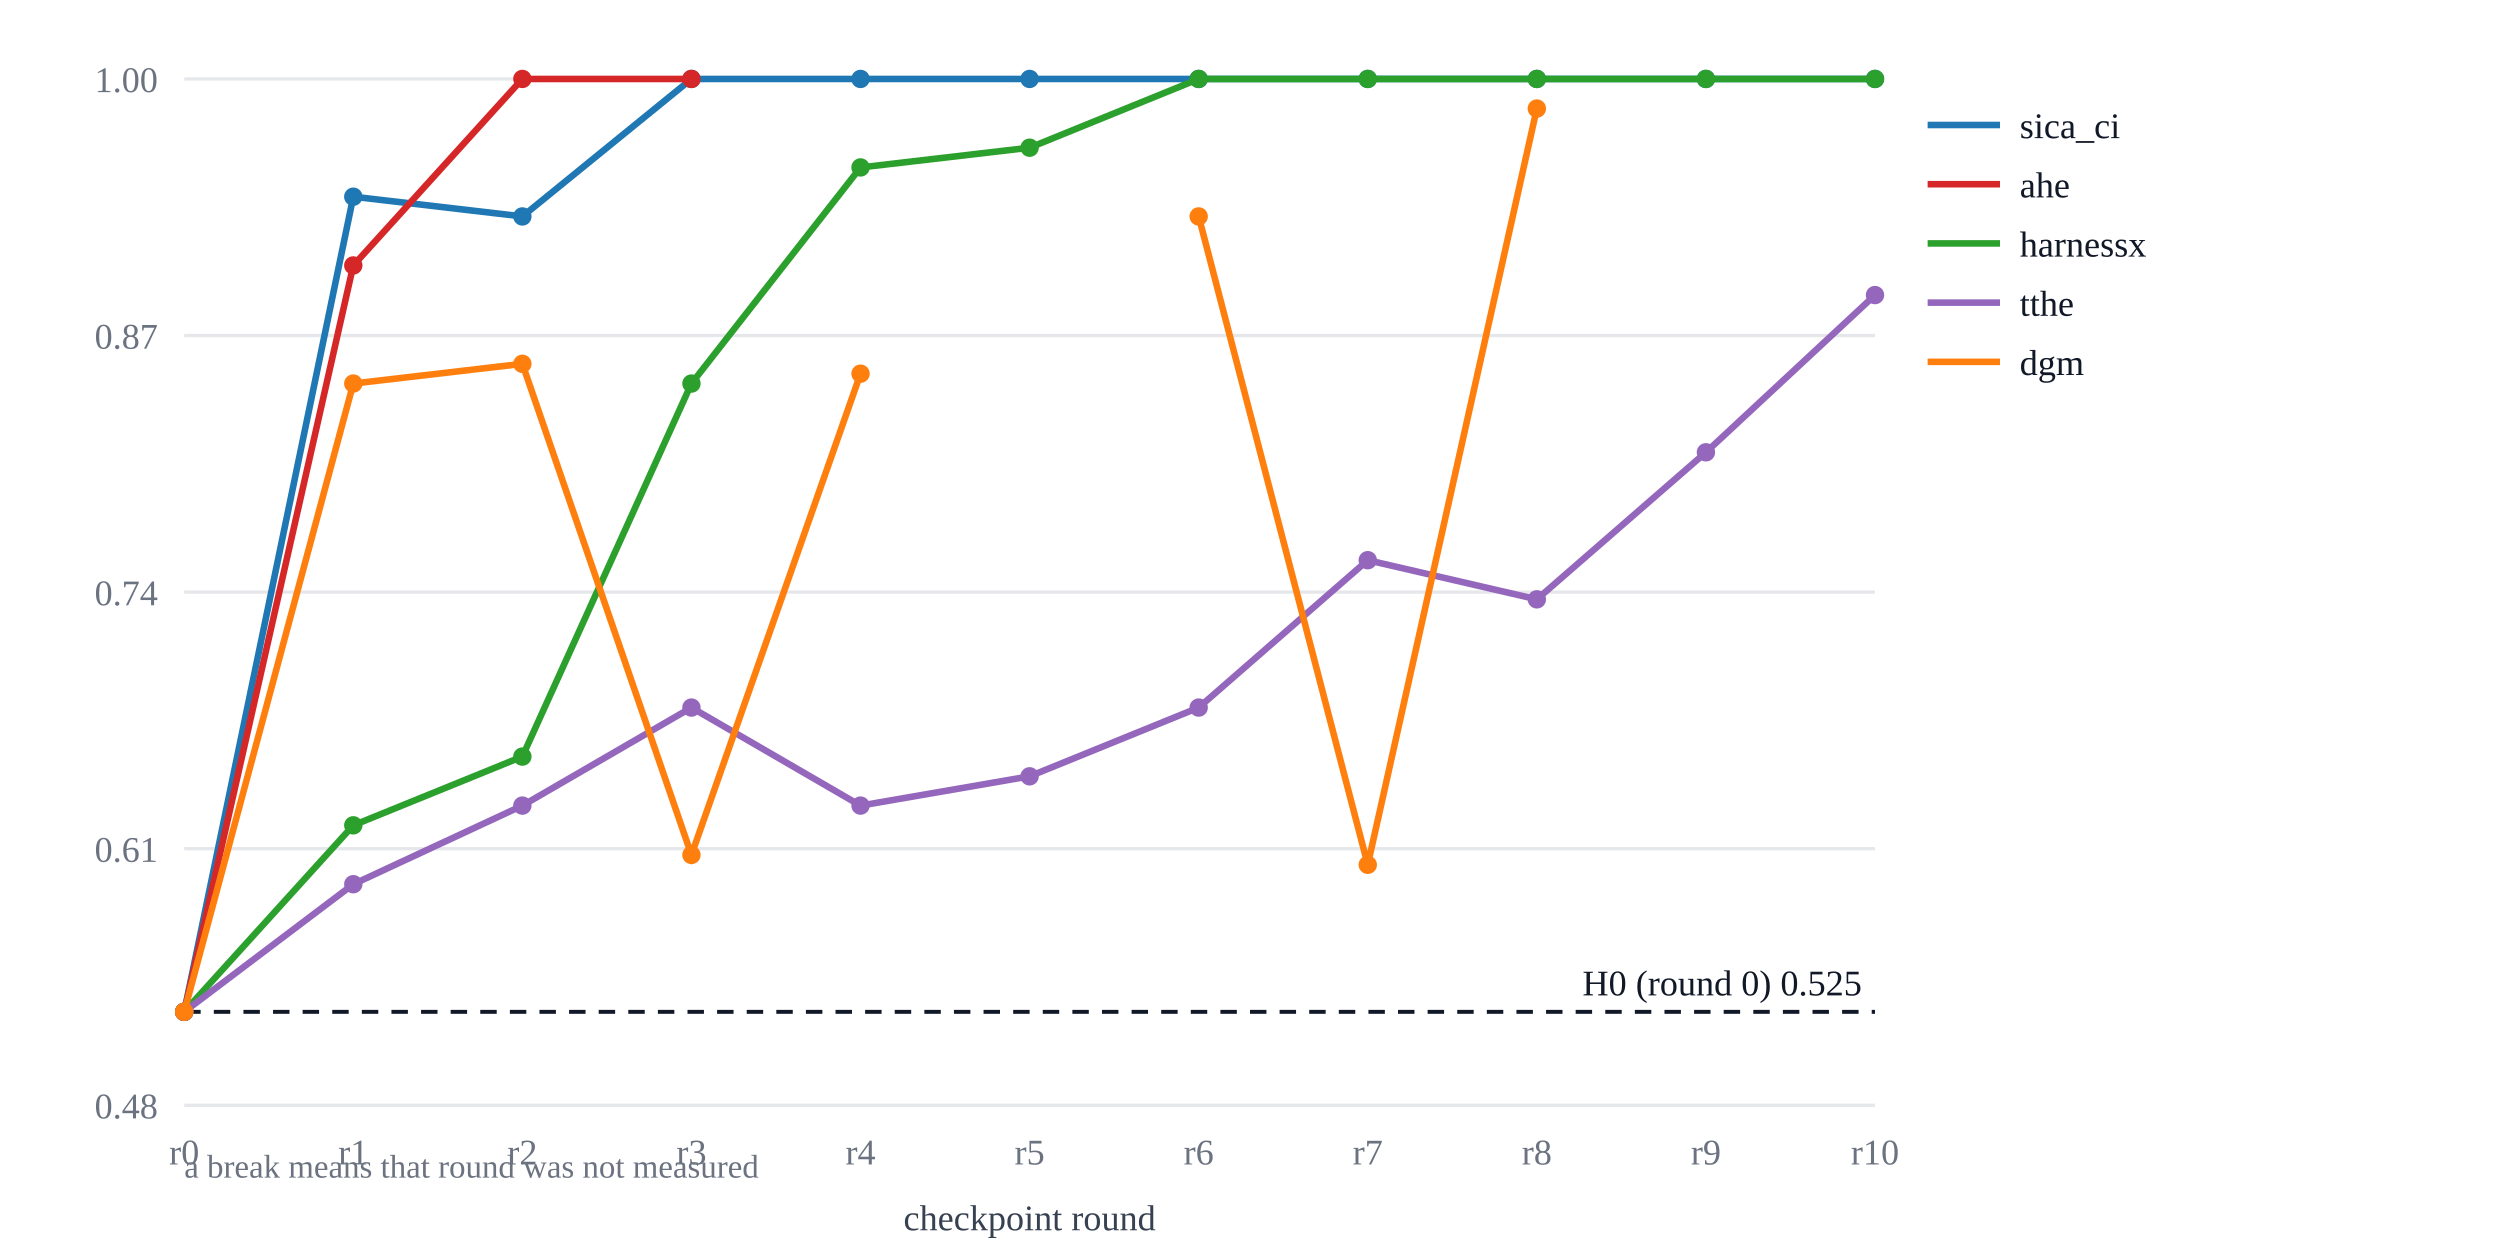
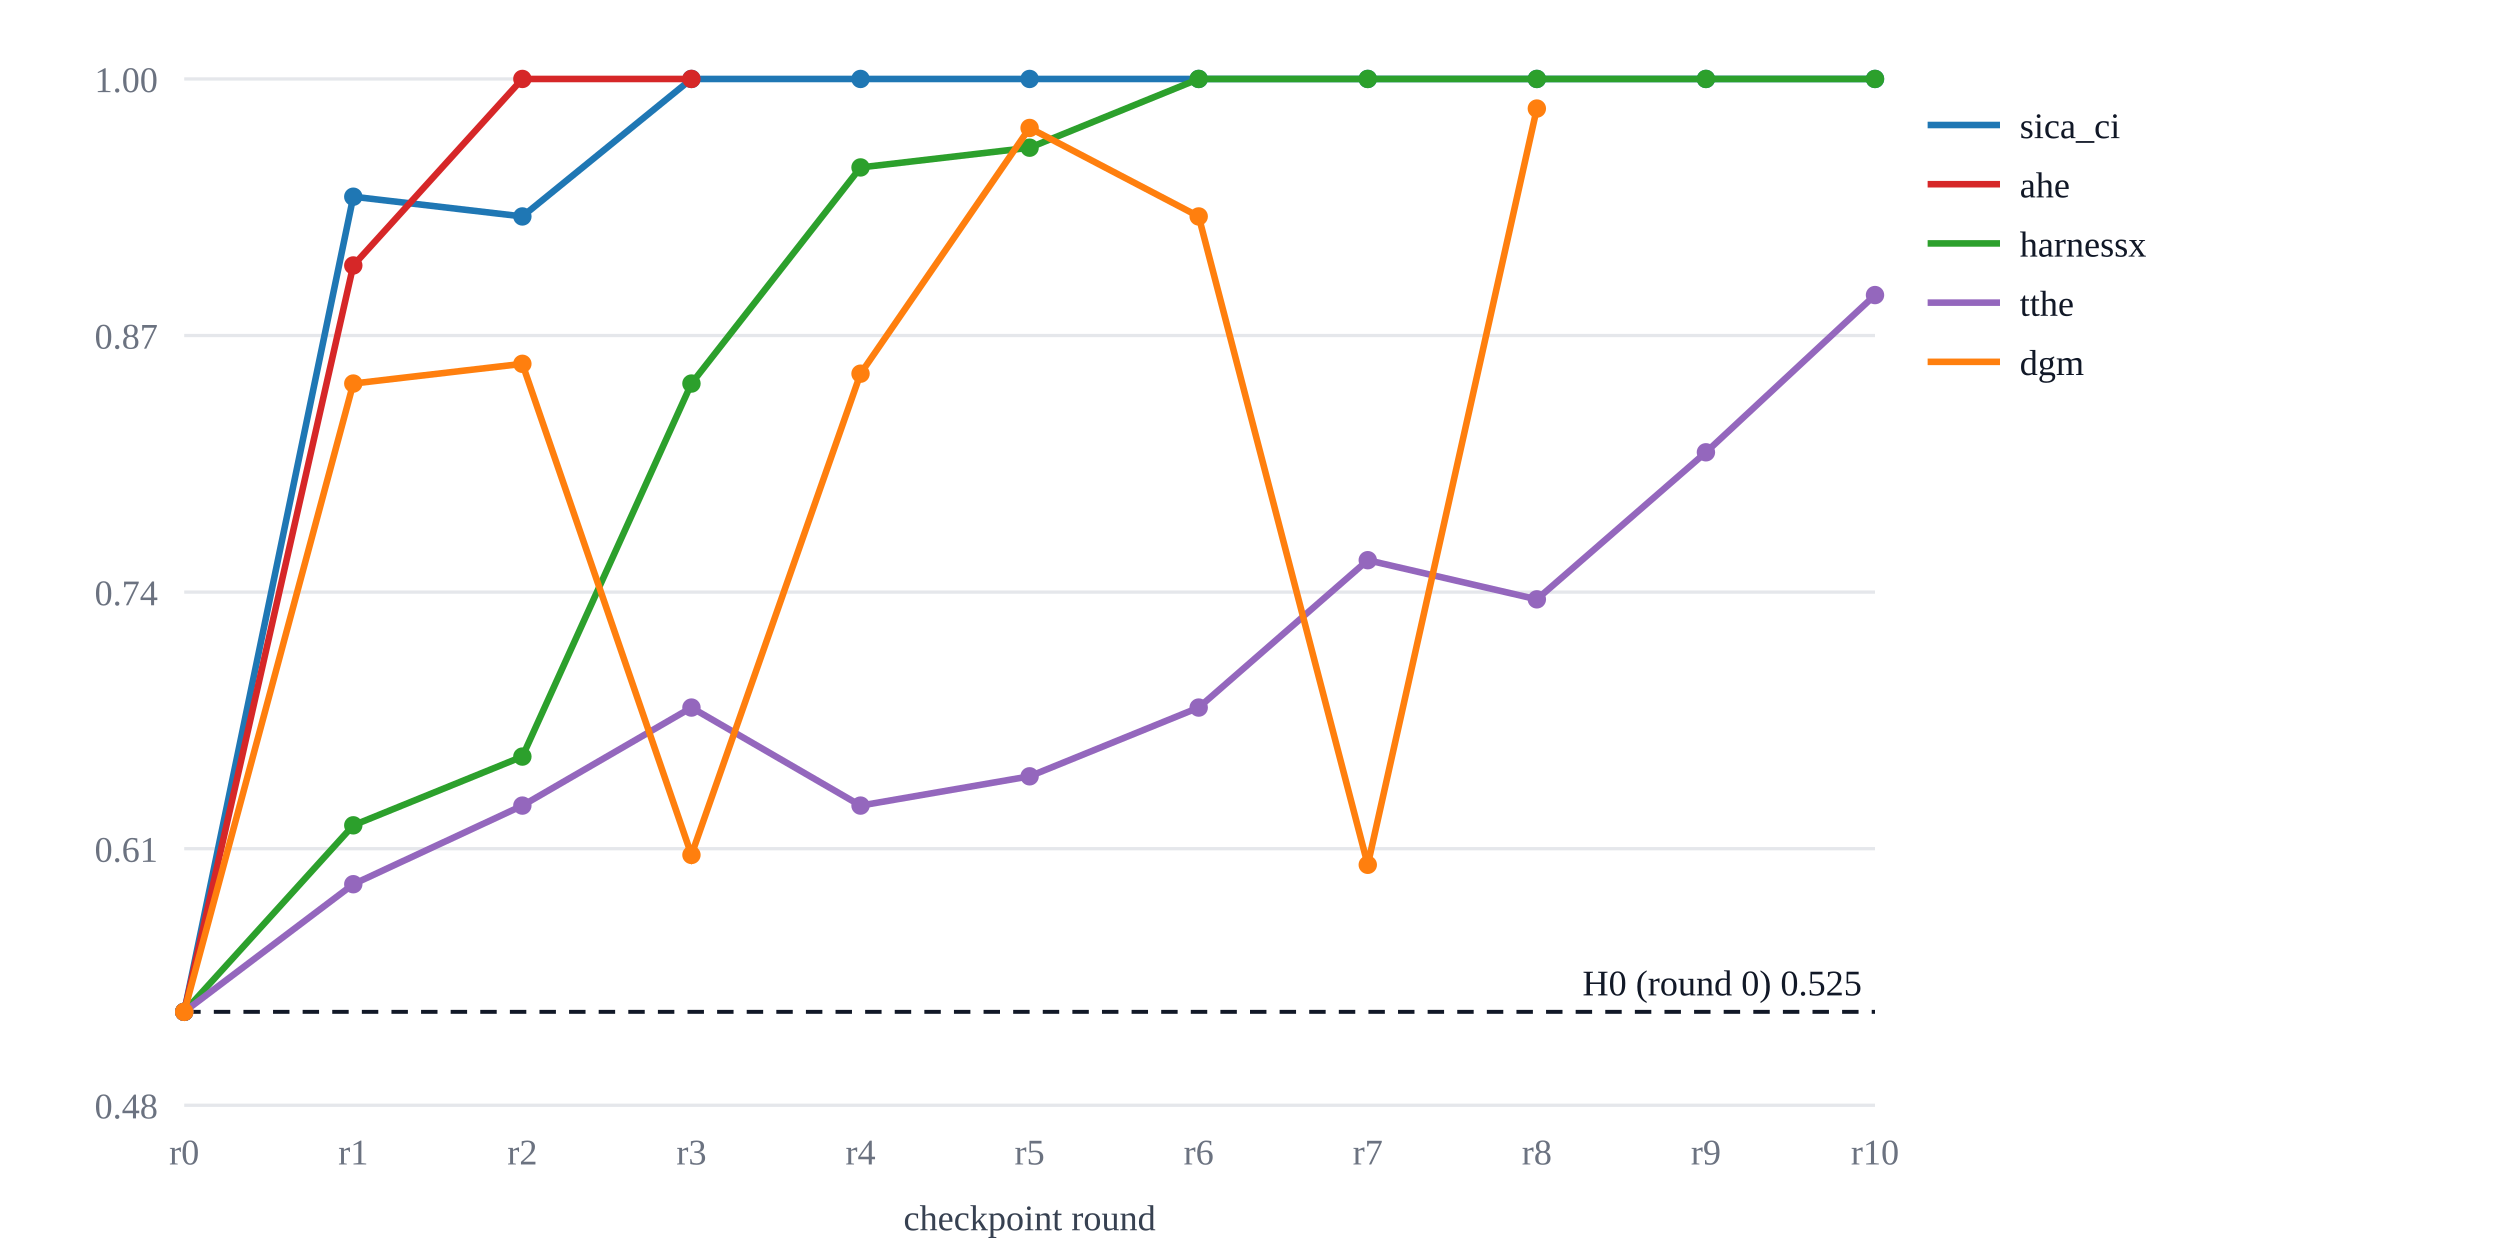
<svg xmlns="http://www.w3.org/2000/svg" width="760" height="380" viewBox="0 0 760 380" role="img" aria-label="Score by checkpoint round on valid_train">
  <rect width="760" height="380" fill="#ffffff" />
  <line x1="56" y1="336.0" x2="570" y2="336.0" stroke="#e5e7eb" stroke-width="1" />
  <text x="48" y="340.0" font-size="11" fill="#6b7280" text-anchor="end">0.48</text>
  <line x1="56" y1="258.0" x2="570" y2="258.0" stroke="#e5e7eb" stroke-width="1" />
  <text x="48" y="262.0" font-size="11" fill="#6b7280" text-anchor="end">0.61</text>
  <line x1="56" y1="180.0" x2="570" y2="180.0" stroke="#e5e7eb" stroke-width="1" />
  <text x="48" y="184.0" font-size="11" fill="#6b7280" text-anchor="end">0.74</text>
  <line x1="56" y1="102.0" x2="570" y2="102.0" stroke="#e5e7eb" stroke-width="1" />
  <text x="48" y="106.0" font-size="11" fill="#6b7280" text-anchor="end">0.87</text>
  <line x1="56" y1="24.0" x2="570" y2="24.0" stroke="#e5e7eb" stroke-width="1" />
  <text x="48" y="28.0" font-size="11" fill="#6b7280" text-anchor="end">1.00</text>
  <text x="56.0" y="354" font-size="11" fill="#6b7280" text-anchor="middle">r0</text>
  <text x="107.4" y="354" font-size="11" fill="#6b7280" text-anchor="middle">r1</text>
  <text x="158.8" y="354" font-size="11" fill="#6b7280" text-anchor="middle">r2</text>
  <text x="210.2" y="354" font-size="11" fill="#6b7280" text-anchor="middle">r3</text>
  <text x="261.6" y="354" font-size="11" fill="#6b7280" text-anchor="middle">r4</text>
  <text x="313.0" y="354" font-size="11" fill="#6b7280" text-anchor="middle">r5</text>
  <text x="364.4" y="354" font-size="11" fill="#6b7280" text-anchor="middle">r6</text>
  <text x="415.8" y="354" font-size="11" fill="#6b7280" text-anchor="middle">r7</text>
  <text x="467.2" y="354" font-size="11" fill="#6b7280" text-anchor="middle">r8</text>
  <text x="518.6" y="354" font-size="11" fill="#6b7280" text-anchor="middle">r9</text>
  <text x="570.0" y="354" font-size="11" fill="#6b7280" text-anchor="middle">r10</text>
  <line x1="56" y1="307.6" x2="570" y2="307.6" stroke="#111827" stroke-width="1.2" stroke-dasharray="5 4" />
  <text x="566" y="302.6" font-size="11" fill="#111827" text-anchor="end">H0 (round 0) 0.525</text>
  <g data-method-line="sica_ci">
    <path d="M56.0,307.6 L107.4,59.8 L158.8,65.8 L210.2,24.0 L261.6,24.0 L313.0,24.0 L364.4,24.0 L415.8,24.0 L467.2,24.0 L518.6,24.0 L570.0,24.0" fill="none" stroke="#1f77b4" stroke-width="2" />
    <circle cx="56.0" cy="307.6" r="2.8" fill="#1f77b4" />
    <circle cx="107.4" cy="59.8" r="2.8" fill="#1f77b4" />
    <circle cx="158.8" cy="65.8" r="2.8" fill="#1f77b4" />
    <circle cx="210.2" cy="24.0" r="2.8" fill="#1f77b4" />
    <circle cx="261.6" cy="24.0" r="2.8" fill="#1f77b4" />
    <circle cx="313.0" cy="24.0" r="2.8" fill="#1f77b4" />
    <circle cx="364.4" cy="24.0" r="2.8" fill="#1f77b4" />
    <circle cx="415.8" cy="24.0" r="2.8" fill="#1f77b4" />
    <circle cx="467.2" cy="24.0" r="2.8" fill="#1f77b4" />
    <circle cx="518.6" cy="24.0" r="2.8" fill="#1f77b4" />
    <circle cx="570.0" cy="24.0" r="2.8" fill="#1f77b4" />
    <line x1="586" y1="38" x2="608" y2="38" stroke="#1f77b4" stroke-width="2" />
    <text x="614" y="42" font-size="11" fill="#111827">sica_ci</text>
  </g>
  <g data-method-line="ahe">
    <path d="M56.0,307.6 L107.4,80.7 L158.8,24.0 L210.2,24.0" fill="none" stroke="#d62728" stroke-width="2" />
    <circle cx="56.0" cy="307.6" r="2.8" fill="#d62728" />
    <circle cx="107.4" cy="80.7" r="2.8" fill="#d62728" />
    <circle cx="158.8" cy="24.0" r="2.8" fill="#d62728" />
    <circle cx="210.2" cy="24.0" r="2.8" fill="#d62728" />
    <line x1="586" y1="56" x2="608" y2="56" stroke="#d62728" stroke-width="2" />
    <text x="614" y="60" font-size="11" fill="#111827">ahe</text>
  </g>
  <g data-method-line="harnessx">
    <path d="M56.0,307.6 L107.4,250.9 L158.8,230.0 L210.2,116.6 L261.6,50.9 L313.0,44.9 L364.4,24.0 L415.8,24.0 L467.2,24.0 L518.6,24.0 L570.0,24.0" fill="none" stroke="#2ca02c" stroke-width="2" />
    <circle cx="56.0" cy="307.6" r="2.8" fill="#2ca02c" />
    <circle cx="107.4" cy="250.9" r="2.8" fill="#2ca02c" />
    <circle cx="158.8" cy="230.0" r="2.8" fill="#2ca02c" />
    <circle cx="210.2" cy="116.6" r="2.8" fill="#2ca02c" />
    <circle cx="261.6" cy="50.9" r="2.8" fill="#2ca02c" />
    <circle cx="313.0" cy="44.9" r="2.8" fill="#2ca02c" />
    <circle cx="364.4" cy="24.0" r="2.8" fill="#2ca02c" />
    <circle cx="415.8" cy="24.0" r="2.8" fill="#2ca02c" />
    <circle cx="467.2" cy="24.0" r="2.8" fill="#2ca02c" />
    <circle cx="518.6" cy="24.0" r="2.8" fill="#2ca02c" />
    <circle cx="570.0" cy="24.0" r="2.8" fill="#2ca02c" />
    <line x1="586" y1="74" x2="608" y2="74" stroke="#2ca02c" stroke-width="2" />
    <text x="614" y="78" font-size="11" fill="#111827">harnessx</text>
  </g>
  <g data-method-line="tthe">
    <path d="M56.0,307.6 L107.4,268.8 L158.8,244.9 L210.2,215.1 L261.6,244.9 L313.0,236.0 L364.4,215.1 L415.8,170.3 L467.2,182.2 L518.6,137.5 L570.0,89.7" fill="none" stroke="#9467bd" stroke-width="2" />
    <circle cx="56.0" cy="307.6" r="2.8" fill="#9467bd" />
    <circle cx="107.4" cy="268.8" r="2.8" fill="#9467bd" />
    <circle cx="158.8" cy="244.9" r="2.8" fill="#9467bd" />
    <circle cx="210.2" cy="215.1" r="2.8" fill="#9467bd" />
    <circle cx="261.6" cy="244.9" r="2.8" fill="#9467bd" />
    <circle cx="313.0" cy="236.0" r="2.8" fill="#9467bd" />
    <circle cx="364.4" cy="215.1" r="2.8" fill="#9467bd" />
    <circle cx="415.8" cy="170.3" r="2.8" fill="#9467bd" />
    <circle cx="467.2" cy="182.2" r="2.8" fill="#9467bd" />
    <circle cx="518.6" cy="137.5" r="2.8" fill="#9467bd" />
    <circle cx="570.0" cy="89.7" r="2.8" fill="#9467bd" />
    <line x1="586" y1="92" x2="608" y2="92" stroke="#9467bd" stroke-width="2" />
    <text x="614" y="96" font-size="11" fill="#111827">tthe</text>
  </g>
  <g data-method-line="dgm">
-     <path d="M56.0,307.6 L107.4,116.6 L158.8,110.6 L210.2,259.9 L261.6,113.6" fill="none" stroke="#ff7f0e" stroke-width="2" />
-     <path d="M364.4,65.8 L415.8,262.9 L467.2,33.0" fill="none" stroke="#ff7f0e" stroke-width="2" />
+     <path d="M56.0,307.6 L107.4,116.6 L158.8,110.6 L210.2,259.9 L261.6,113.6 L313.0,38.9 L364.4,65.8 L415.8,262.9 L467.2,33.0" fill="none" stroke="#ff7f0e" stroke-width="2" />
    <circle cx="56.0" cy="307.6" r="2.8" fill="#ff7f0e" />
    <circle cx="107.4" cy="116.6" r="2.8" fill="#ff7f0e" />
    <circle cx="158.8" cy="110.6" r="2.8" fill="#ff7f0e" />
    <circle cx="210.2" cy="259.9" r="2.8" fill="#ff7f0e" />
    <circle cx="261.6" cy="113.6" r="2.8" fill="#ff7f0e" />
+     <circle cx="313.0" cy="38.9" r="2.8" fill="#ff7f0e" />
    <circle cx="364.4" cy="65.8" r="2.8" fill="#ff7f0e" />
    <circle cx="415.8" cy="262.9" r="2.8" fill="#ff7f0e" />
    <circle cx="467.2" cy="33.0" r="2.8" fill="#ff7f0e" />
    <line x1="586" y1="110" x2="608" y2="110" stroke="#ff7f0e" stroke-width="2" />
    <text x="614" y="114" font-size="11" fill="#111827">dgm</text>
  </g>
  <text x="313" y="374" font-size="11" fill="#374151" text-anchor="middle">checkpoint round</text>
-   <text x="56" y="358" font-size="10" fill="#6b7280">a break means that round was not measured</text>
</svg>
